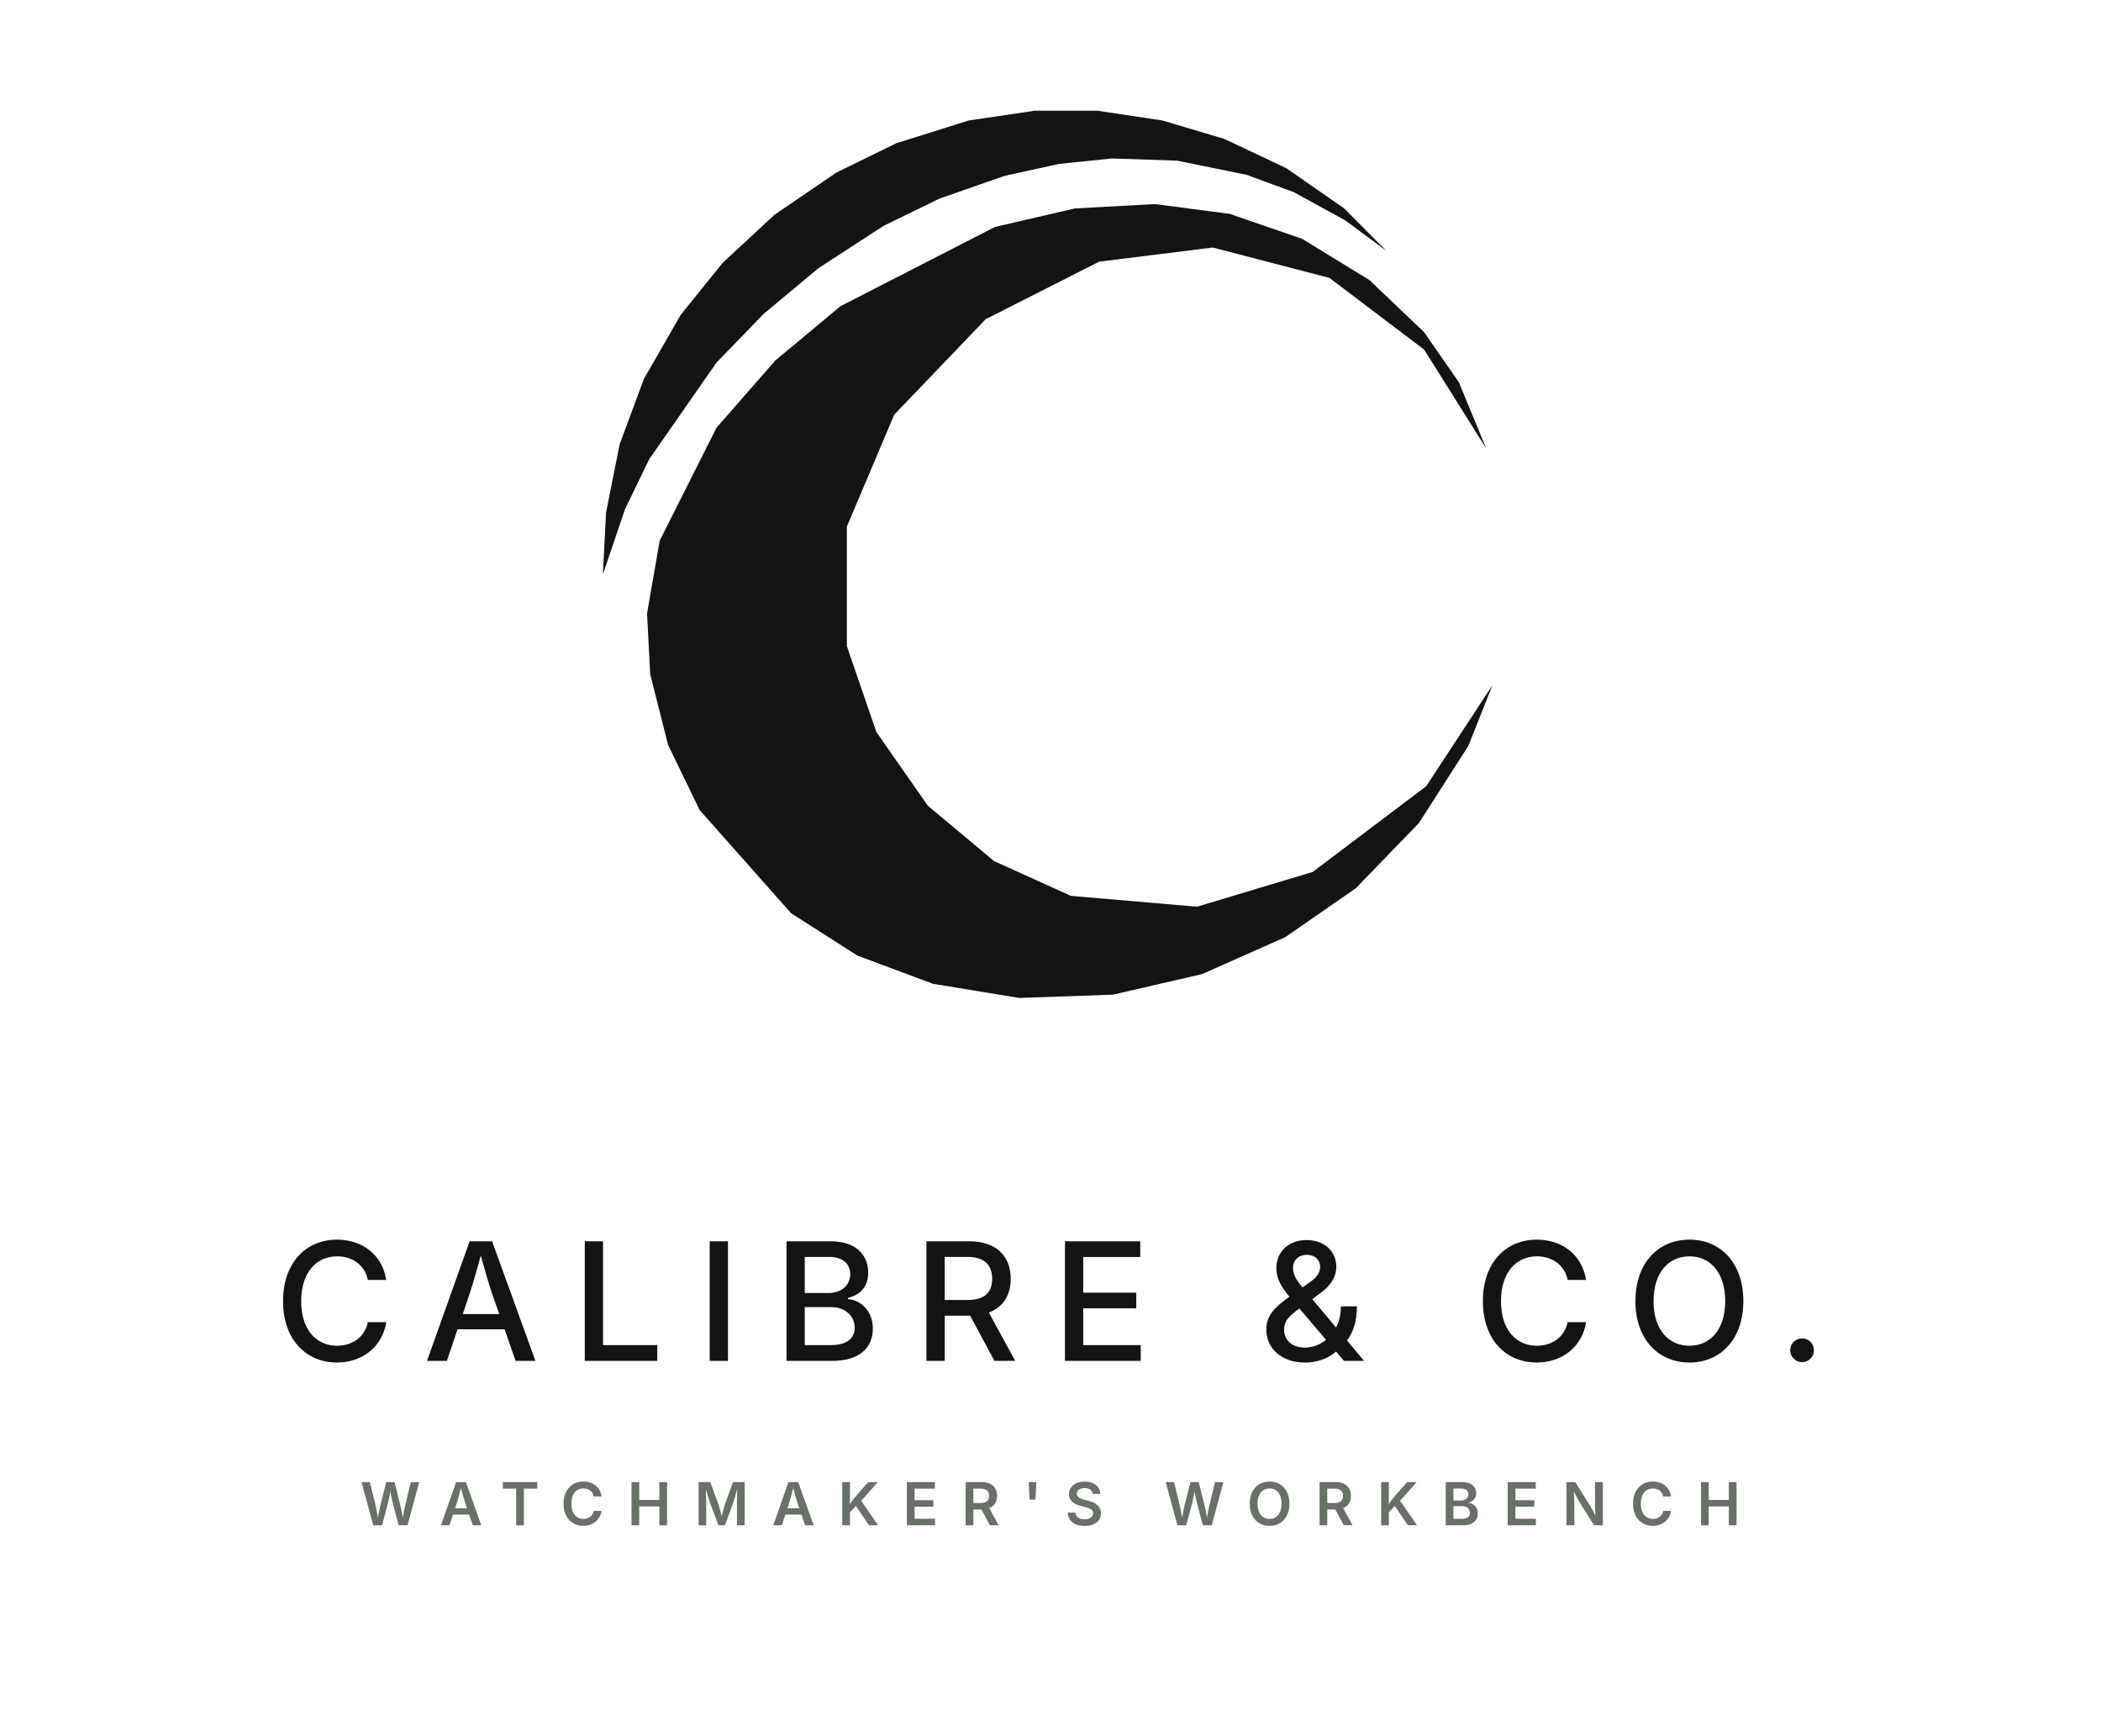
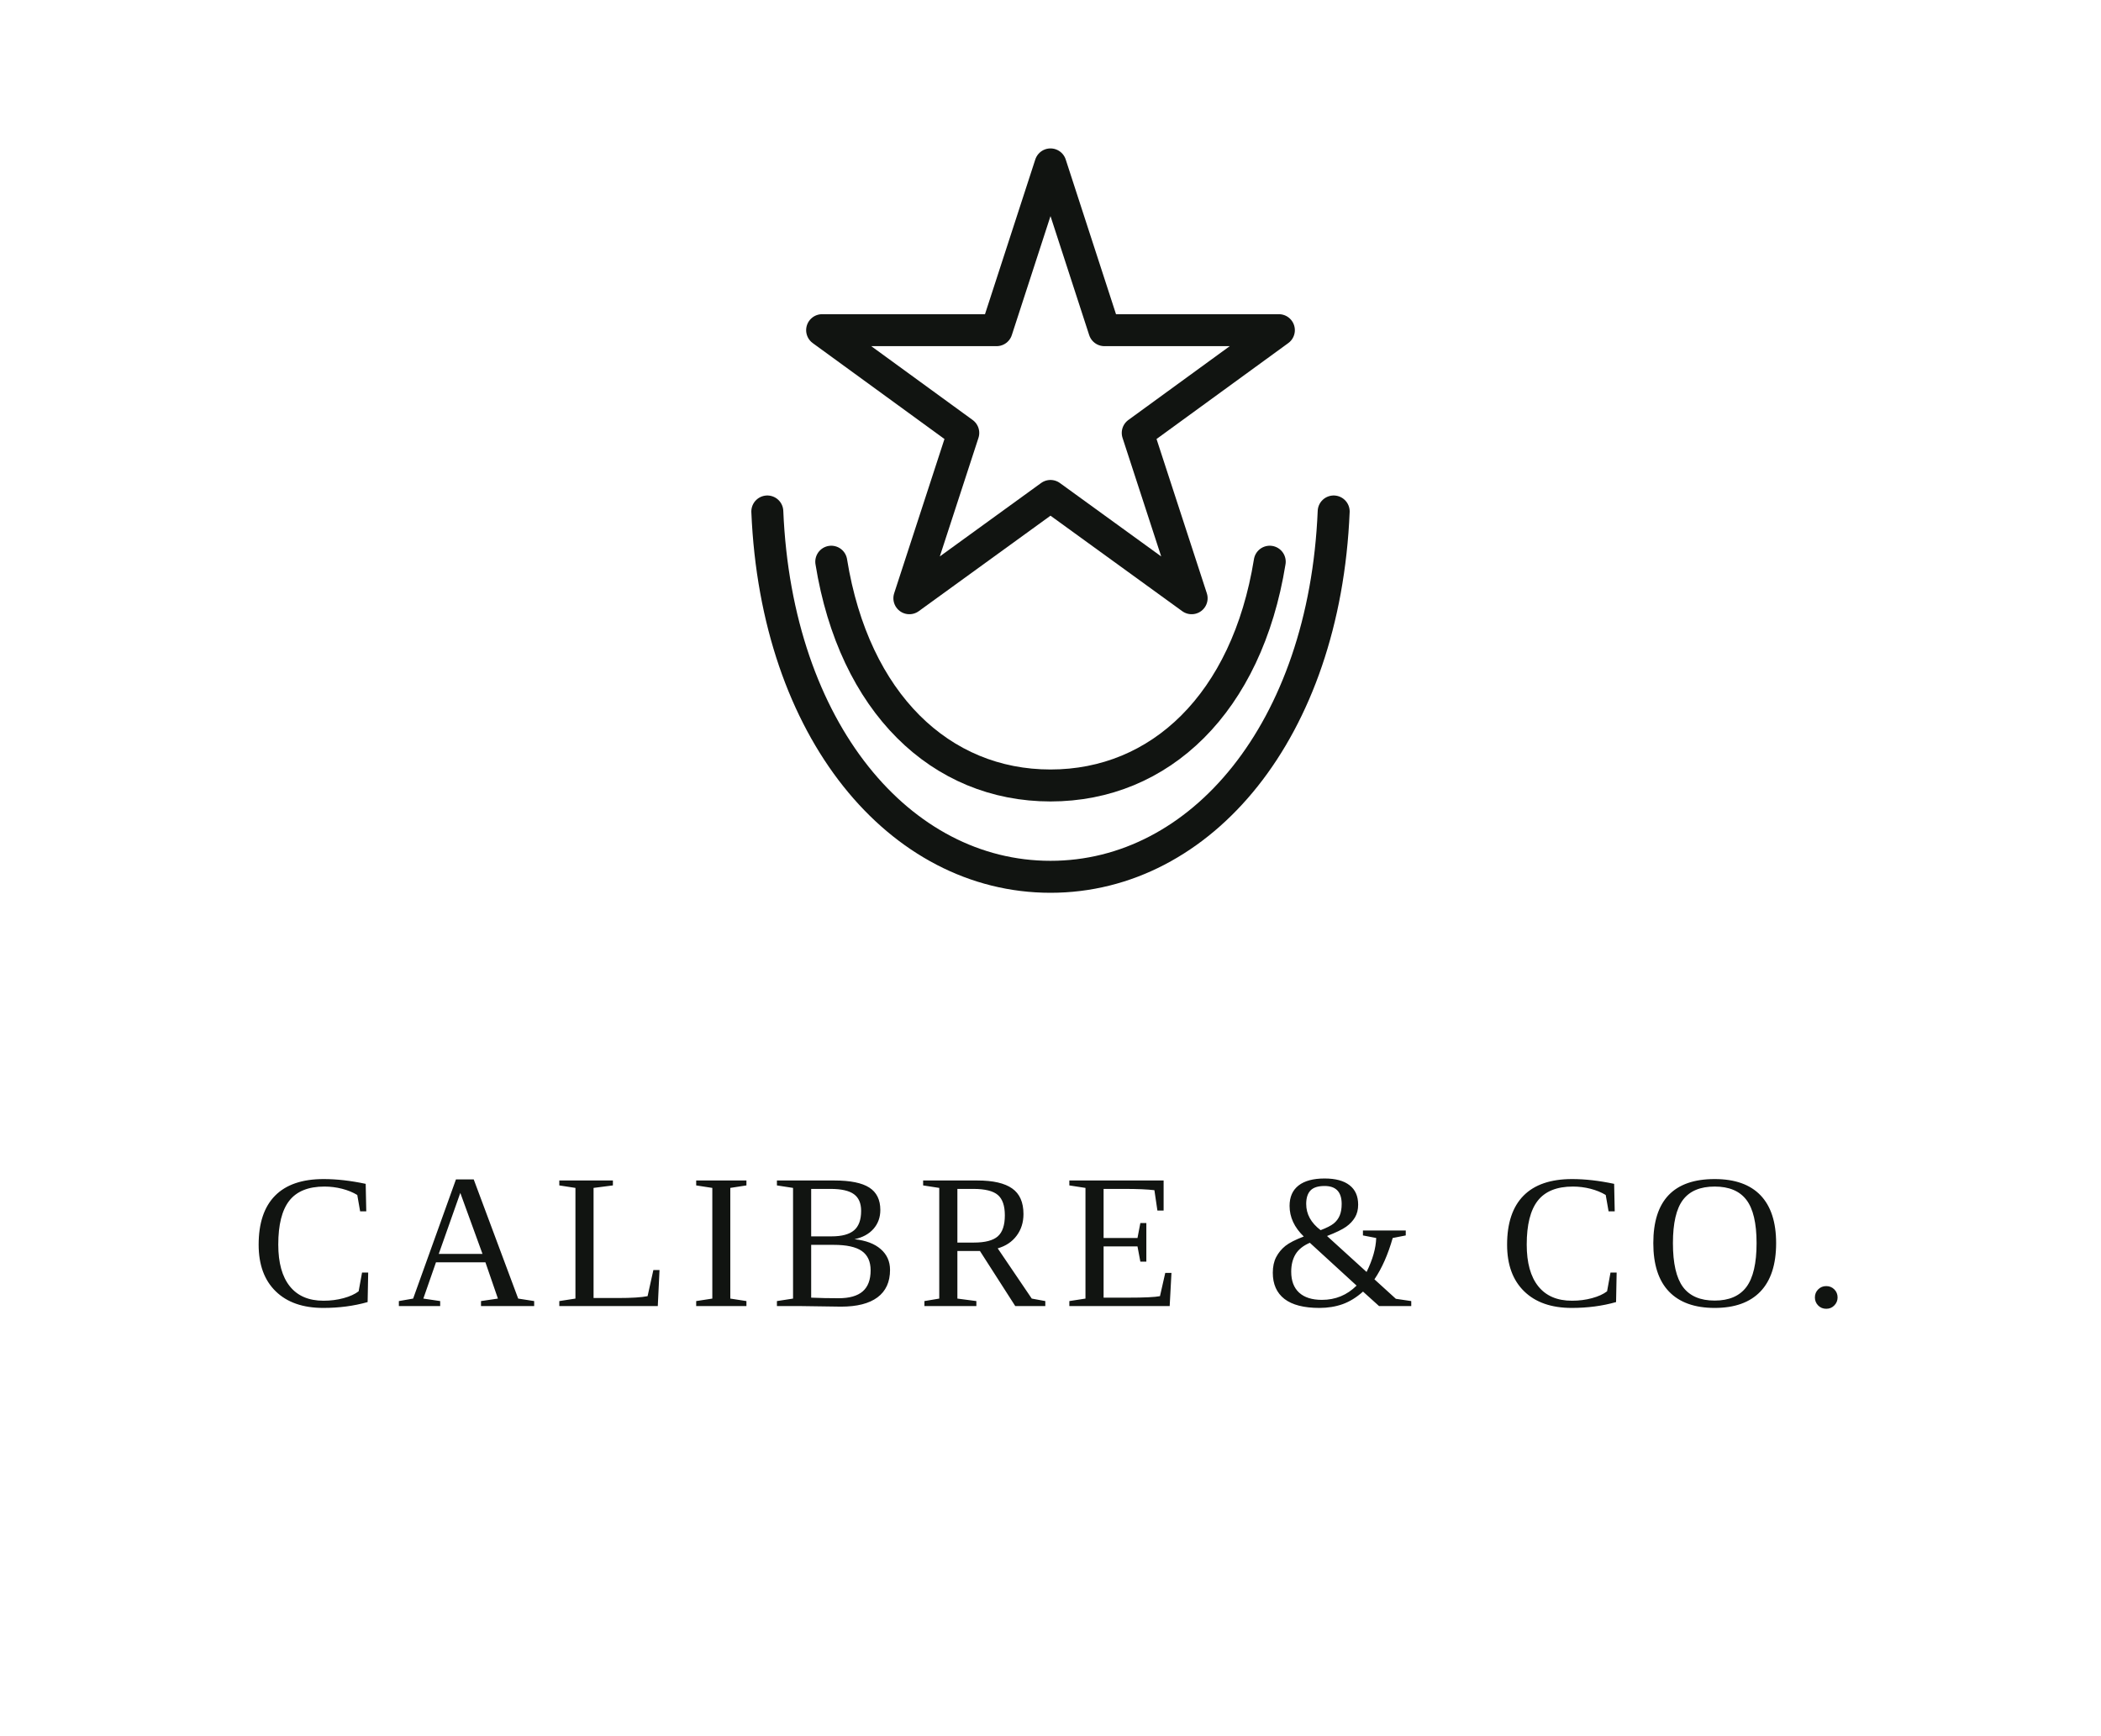
<svg xmlns="http://www.w3.org/2000/svg" viewBox="0 0 460 380" role="img" aria-labelledby="t">
-   <g transform="translate(132 24) scale(1.95)">
-     <path fill="#111411" d="M78.512 14.512L70.366 11.707L61.983 10.610L53.011 11.098L44.038 13.171L26.682 22.073L19.362 28.171L12.751 35.732L6.375 48.415L4.959 56.585L5.313 63.415L7.320 71.341L10.862 78.659L21.133 90.244L28.571 95L37.072 98.171L46.753 99.756L57.261 99.390L67.296 97.073L76.623 92.927L84.534 87.439L91.617 80.122L97.166 71.463L99.882 64.634L92.444 75.976L79.693 85.610L66.706 89.512L52.538 88.293L43.920 84.390L36.482 78.171L30.697 69.878L27.391 60.244L27.391 46.829L32.704 34.268L42.975 23.537L55.726 17.073L68.477 15.488L81.582 18.902L92.208 26.951L99.174 38.049L96.104 30.610L92.208 25L86.068 19.146Z" />
-     <path fill="#111411" d="M87.957 15.854L83.235 11.098L76.741 6.585L69.776 3.293L62.810 1.220L55.490.122L48.524.122L41.086 1.220L32.940 3.780L26.210 7.073L19.244 11.829L13.459 17.195L8.737 23.049L4.604 30.244L1.889 37.561L.354 45.244L0 52.195L2.479 44.878L5.195 39.268L12.751 28.415L18.064 22.927L24.203 17.805L31.523 13.049L37.780 10L45.100 7.439L51.240 6.098L57.143 5.488L64.463 5.732L72.255 7.317L77.568 9.268L83.353 12.439Z" />
+   <g fill="none" stroke="#111411" stroke-width="7" stroke-linecap="round" stroke-linejoin="round" transform="translate(130 18)">
+     <path d="M100 18 111.8 54.3H150L119.1 76.8 130.9 113 100 90.6 69.1 113 80.9 76.8 50 54.3H88.2Z" />
+     <path d="M38 94C40 142 67 174 100 174S160 142 162 94" />
+     <path d="M52 105C57 136 76 154 100 154s43-18 48-49" />
  </g>
-   <text x="230" y="298" text-anchor="middle" fill="#111411" font-family="Inter,Arial,sans-serif" font-size="36" font-weight="500" letter-spacing="7">CALIBRE &amp; CO.</text>
-   <text x="230" y="334" text-anchor="middle" fill="#687067" font-family="Inter,Arial,sans-serif" font-size="13" font-weight="600" letter-spacing="5">WATCHMAKER'S WORKBENCH</text>
+   <text x="230" y="286" text-anchor="middle" fill="#111411" font-family="Georgia,'Times New Roman',serif" font-size="42" font-weight="400" letter-spacing="4">CALIBRE &amp; CO.</text>
</svg>
